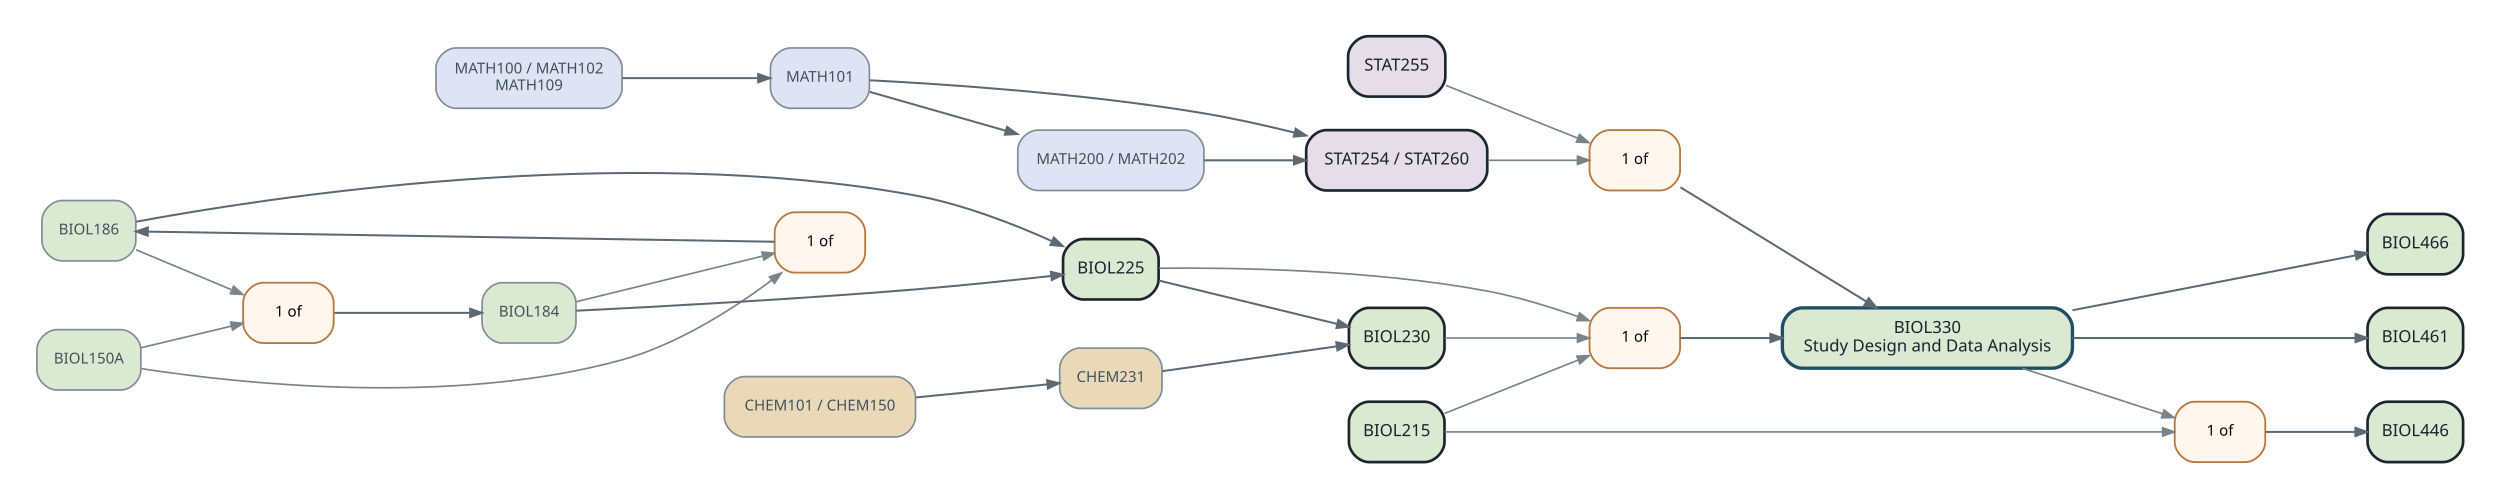
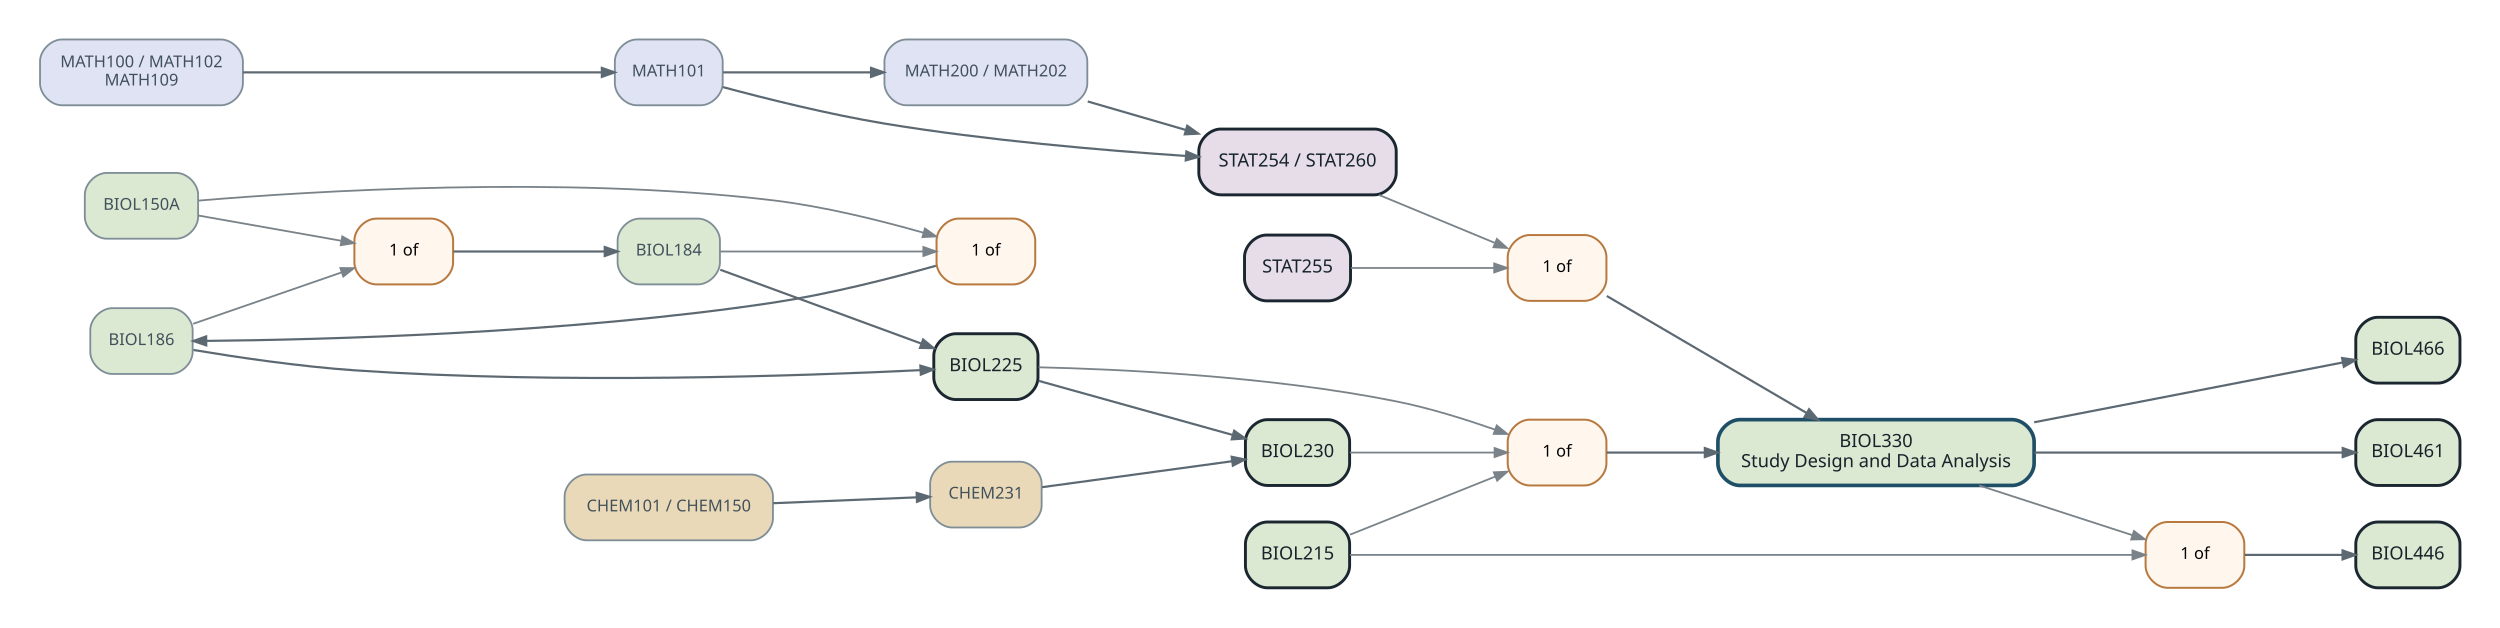
- <svg xmlns="http://www.w3.org/2000/svg" xmlns:xlink="http://www.w3.org/1999/xlink" width="1490pt" height="297pt" viewBox="0.00 0.00 1490.20 297.20">
-   <g id="graph0" class="graph" transform="scale(1 1) rotate(0) translate(21.6 275.6)">
+ <svg xmlns="http://www.w3.org/2000/svg" xmlns:xlink="http://www.w3.org/1999/xlink" width="1367pt" height="343pt" viewBox="0.00 0.00 1367.20 343.20">
+   <g id="graph0" class="graph" transform="scale(1 1) rotate(0) translate(21.6 321.6)">
    <g id="node1" class="node">
      <g id="a_node1">
        <a xlink:href="../../../courses/BIOL150A.html" xlink:title="BIOL150A: Modern Biology" target="_top">
-           <path fill="#dbe8d2" stroke="#7e8d96" d="M50,-79C50,-79 12,-79 12,-79 6,-79 0,-73 0,-67 0,-67 0,-55 0,-55 0,-49 6,-43 12,-43 12,-43 50,-43 50,-43 56,-43 62,-49 62,-55 62,-55 62,-67 62,-67 62,-73 56,-79 50,-79" />
-           <text text-anchor="middle" x="31" y="-58.8" font-family="Avenir Next" font-size="9.00" fill="#41515b">BIOL150A</text>
+           <path fill="#dbe8d2" stroke="#7e8d96" d="M74.5,-227C74.5,-227 36.5,-227 36.5,-227 30.5,-227 24.5,-221 24.5,-215 24.5,-215 24.5,-203 24.5,-203 24.5,-197 30.5,-191 36.5,-191 36.5,-191 74.5,-191 74.5,-191 80.5,-191 86.5,-197 86.5,-203 86.5,-203 86.5,-215 86.5,-215 86.5,-221 80.5,-227 74.5,-227" />
+           <text text-anchor="middle" x="55.5" y="-206.8" font-family="Avenir Next" font-size="9.00" fill="#41515b">BIOL150A</text>
        </a>
      </g>
    </g>
    <g id="node18" class="node">
-       <path fill="#fff7ee" stroke="#b7793f" stroke-width="1.1" d="M165,-107C165,-107 135,-107 135,-107 129,-107 123,-101 123,-95 123,-95 123,-83 123,-83 123,-77 129,-71 135,-71 135,-71 165,-71 165,-71 171,-71 177,-77 177,-83 177,-83 177,-95 177,-95 177,-101 171,-107 165,-107" />
-       <text text-anchor="middle" x="150" y="-86.8" font-family="Avenir Next" font-size="9.00">1 of</text>
+       <path fill="#fff7ee" stroke="#b7793f" stroke-width="1.1" d="M214,-202C214,-202 184,-202 184,-202 178,-202 172,-196 172,-190 172,-190 172,-178 172,-178 172,-172 178,-166 184,-166 184,-166 214,-166 214,-166 220,-166 226,-172 226,-178 226,-178 226,-190 226,-190 226,-196 220,-202 214,-202" />
+       <text text-anchor="middle" x="199" y="-181.8" font-family="Avenir Next" font-size="9.00">1 of</text>
    </g>
    <g id="edge1" class="edge">
-       <path fill="none" stroke="#7a8389" d="M62.13,-68.21C78.6,-72.15 99.03,-77.04 115.94,-81.09" />
-       <polygon fill="#7a8389" stroke="#7a8389" points="115.57,-83.52 122.95,-82.76 116.71,-78.75 115.57,-83.52" />
+       <path fill="none" stroke="#7a8389" d="M86.51,-203.7C109.45,-199.65 141.05,-194.06 164.76,-189.87" />
+       <polygon fill="#7a8389" stroke="#7a8389" points="165.37,-192.25 171.84,-188.62 164.52,-187.43 165.37,-192.25" />
    </g>
    <g id="node19" class="node">
-       <path fill="#fff7ee" stroke="#b7793f" stroke-width="1.1" d="M482,-149C482,-149 452,-149 452,-149 446,-149 440,-143 440,-137 440,-137 440,-125 440,-125 440,-119 446,-113 452,-113 452,-113 482,-113 482,-113 488,-113 494,-119 494,-125 494,-125 494,-137 494,-137 494,-143 488,-149 482,-149" />
-       <text text-anchor="middle" x="467" y="-128.8" font-family="Avenir Next" font-size="9.00">1 of</text>
+       <path fill="#fff7ee" stroke="#b7793f" stroke-width="1.1" d="M532.5,-202C532.5,-202 502.5,-202 502.5,-202 496.5,-202 490.5,-196 490.5,-190 490.5,-190 490.5,-178 490.5,-178 490.5,-172 496.5,-166 502.5,-166 502.5,-166 532.5,-166 532.5,-166 538.5,-166 544.5,-172 544.5,-178 544.5,-178 544.5,-190 544.5,-190 544.5,-196 538.5,-202 532.5,-202" />
+       <text text-anchor="middle" x="517.5" y="-181.8" font-family="Avenir Next" font-size="9.00">1 of</text>
    </g>
    <g id="edge4" class="edge">
-       <path fill="none" stroke="#7a8389" d="M62.43,-55.72C119.76,-46.93 247.15,-32.86 349,-61 382.3,-70.2 415.66,-91.66 438.19,-108.42" />
-       <polygon fill="#7a8389" stroke="#7a8389" points="436.9,-110.51 443.96,-112.78 439.86,-106.61 436.9,-110.51" />
+       <path fill="none" stroke="#7a8389" d="M86.59,-211.83C146.64,-216.9 285.49,-225.8 401,-212 429.22,-208.63 460.51,-200.78 483.4,-194.25" />
+       <polygon fill="#7a8389" stroke="#7a8389" points="484.18,-196.57 490.22,-192.27 482.81,-191.86 484.18,-196.57" />
    </g>
    <g id="node2" class="node">
      <g id="a_node2">
        <a xlink:href="../../../courses/BIOL186.html" xlink:title="BIOL186: Physiology and Cell Biology" target="_top">
-           <path fill="#dbe8d2" stroke="#7e8d96" d="M47,-156C47,-156 15,-156 15,-156 9,-156 3,-150 3,-144 3,-144 3,-132 3,-132 3,-126 9,-120 15,-120 15,-120 47,-120 47,-120 53,-120 59,-126 59,-132 59,-132 59,-144 59,-144 59,-150 53,-156 47,-156" />
-           <text text-anchor="middle" x="31" y="-135.8" font-family="Avenir Next" font-size="9.00" fill="#41515b">BIOL186</text>
+           <path fill="#dbe8d2" stroke="#7e8d96" d="M71.5,-153C71.5,-153 39.5,-153 39.5,-153 33.5,-153 27.5,-147 27.5,-141 27.5,-141 27.5,-129 27.5,-129 27.5,-123 33.5,-117 39.5,-117 39.5,-117 71.5,-117 71.5,-117 77.5,-117 83.5,-123 83.5,-129 83.5,-129 83.5,-141 83.5,-141 83.5,-147 77.5,-153 71.5,-153" />
+           <text text-anchor="middle" x="55.5" y="-132.8" font-family="Avenir Next" font-size="9.00" fill="#41515b">BIOL186</text>
        </a>
      </g>
    </g>
    <g id="node7" class="node">
      <g id="a_node7">
        <a xlink:href="../../../courses/BIOL225.html" xlink:title="BIOL225: Principles of Cell Biology" target="_top">
-           <path fill="#dbe8d2" stroke="#1b2730" stroke-width="1.6" d="M657,-133C657,-133 624,-133 624,-133 618,-133 612,-127 612,-121 612,-121 612,-109 612,-109 612,-103 618,-97 624,-97 624,-97 657,-97 657,-97 663,-97 669,-103 669,-109 669,-109 669,-121 669,-121 669,-127 663,-133 657,-133" />
-           <text text-anchor="middle" x="640.5" y="-112.5" font-family="Avenir Next" font-size="10.00" fill="#17232b">BIOL225</text>
+           <path fill="#dbe8d2" stroke="#1b2730" stroke-width="1.6" d="M534,-139C534,-139 501,-139 501,-139 495,-139 489,-133 489,-127 489,-127 489,-115 489,-115 489,-109 495,-103 501,-103 501,-103 534,-103 534,-103 540,-103 546,-109 546,-115 546,-115 546,-127 546,-127 546,-133 540,-139 534,-139" />
+           <text text-anchor="middle" x="517.5" y="-118.5" font-family="Avenir Next" font-size="10.00" fill="#17232b">BIOL225</text>
        </a>
      </g>
    </g>
    <g id="edge7" class="edge">
-       <path fill="none" stroke="#5d6972" stroke-width="1.2" d="M59.23,-143.38C134.14,-157.29 349.32,-191.15 524,-159 552.43,-153.77 582.92,-141.86 605.43,-131.75" />
-       <polygon fill="#5d6972" stroke="#5d6972" stroke-width="1.2" points="606.5,-133.95 611.85,-128.82 604.47,-129.5 606.5,-133.95" />
+       <path fill="none" stroke="#5d6972" stroke-width="1.2" d="M83.93,-130.12C107.26,-126.22 141.71,-121.09 172,-119 284.96,-111.21 419.23,-116.04 481.54,-119.08" />
+       <polygon fill="#5d6972" stroke="#5d6972" stroke-width="1.2" points="481.66,-121.54 488.77,-119.44 481.9,-116.64 481.66,-121.54" />
    </g>
    <g id="edge2" class="edge">
-       <path fill="none" stroke="#7a8389" d="M59.14,-126.64C76.06,-119.55 97.96,-110.38 115.9,-102.86" />
-       <polygon fill="#7a8389" stroke="#7a8389" points="117.31,-104.93 122.82,-99.97 115.41,-100.41 117.31,-104.93" />
+       <path fill="none" stroke="#7a8389" d="M83.78,-144.45C106.98,-152.48 140.35,-164.04 165.04,-172.59" />
+       <polygon fill="#7a8389" stroke="#7a8389" points="164.34,-174.94 171.76,-174.91 165.94,-170.31 164.34,-174.94" />
    </g>
    <g id="node3" class="node">
      <g id="a_node3">
-         <a xlink:href="../../../courses/BIOL184.html" xlink:title="BIOL184: Evolution and Biodiversity" target="_top">
-           <path fill="#dbe8d2" stroke="#7e8d96" d="M309.5,-107C309.5,-107 277.5,-107 277.5,-107 271.5,-107 265.5,-101 265.5,-95 265.5,-95 265.5,-83 265.5,-83 265.5,-77 271.5,-71 277.5,-71 277.5,-71 309.5,-71 309.5,-71 315.5,-71 321.5,-77 321.5,-83 321.5,-83 321.5,-95 321.5,-95 321.5,-101 315.5,-107 309.5,-107" />
-           <text text-anchor="middle" x="293.5" y="-86.8" font-family="Avenir Next" font-size="9.00" fill="#41515b">BIOL184</text>
-         </a>
-       </g>
-     </g>
-     <g id="edge8" class="edge">
-       <path fill="none" stroke="#5d6972" stroke-width="1.2" d="M321.73,-90.29C364.73,-92.4 451,-96.98 524,-103 551.19,-105.24 581.92,-108.47 604.84,-111.01" />
-       <polygon fill="#5d6972" stroke="#5d6972" stroke-width="1.2" points="604.76,-113.47 611.99,-111.81 605.31,-108.6 604.76,-113.47" />
-     </g>
-     <g id="edge5" class="edge">
-       <path fill="none" stroke="#7a8389" d="M321.67,-95.66C351.79,-103.03 400.38,-114.93 432.75,-122.86" />
-       <polygon fill="#7a8389" stroke="#7a8389" points="432.41,-125.3 439.8,-124.58 433.58,-120.54 432.41,-125.3" />
-     </g>
-     <g id="node4" class="node">
-       <g id="a_node4">
        <a xlink:href="../../../courses/MATH100.html" xlink:title="Equivalent or cross-listed: MATH100: Calculus I | MATH102: Calculus for Students in the Social and Biological Sciences | MATH109: Introduction to Calculus" target="_top">
-           <path fill="#dfe3f4" stroke="#7e8d96" d="M337,-247C337,-247 250,-247 250,-247 244,-247 238,-241 238,-235 238,-235 238,-223 238,-223 238,-217 244,-211 250,-211 250,-211 337,-211 337,-211 343,-211 349,-217 349,-223 349,-223 349,-235 349,-235 349,-241 343,-247 337,-247" />
-           <text text-anchor="middle" x="293.5" y="-231.8" font-family="Avenir Next" font-size="9.00" fill="#41515b">MATH100 / MATH102</text>
-           <text text-anchor="middle" x="293.5" y="-221.8" font-family="Avenir Next" font-size="9.00" fill="#41515b">MATH109</text>
+           <path fill="#dfe3f4" stroke="#7e8d96" d="M99,-300C99,-300 12,-300 12,-300 6,-300 0,-294 0,-288 0,-288 0,-276 0,-276 0,-270 6,-264 12,-264 12,-264 99,-264 99,-264 105,-264 111,-270 111,-276 111,-276 111,-288 111,-288 111,-294 105,-300 99,-300" />
+           <text text-anchor="middle" x="55.5" y="-284.8" font-family="Avenir Next" font-size="9.00" fill="#41515b">MATH100 / MATH102</text>
+           <text text-anchor="middle" x="55.5" y="-274.8" font-family="Avenir Next" font-size="9.00" fill="#41515b">MATH109</text>
        </a>
      </g>
    </g>
    <g id="node6" class="node">
      <g id="a_node6">
        <a xlink:href="../../../courses/MATH101.html" xlink:title="MATH101: Calculus II" target="_top">
-           <path fill="#dfe3f4" stroke="#7e8d96" d="M484.5,-247C484.5,-247 449.5,-247 449.5,-247 443.5,-247 437.5,-241 437.5,-235 437.5,-235 437.5,-223 437.5,-223 437.5,-217 443.5,-211 449.5,-211 449.5,-211 484.5,-211 484.5,-211 490.5,-211 496.5,-217 496.5,-223 496.5,-223 496.5,-235 496.5,-235 496.5,-241 490.5,-247 484.5,-247" />
-           <text text-anchor="middle" x="467" y="-226.8" font-family="Avenir Next" font-size="9.00" fill="#41515b">MATH101</text>
+           <path fill="#dfe3f4" stroke="#7e8d96" d="M361.5,-300C361.5,-300 326.5,-300 326.5,-300 320.5,-300 314.5,-294 314.5,-288 314.5,-288 314.5,-276 314.5,-276 314.5,-270 320.5,-264 326.5,-264 326.5,-264 361.5,-264 361.5,-264 367.5,-264 373.5,-270 373.5,-276 373.5,-276 373.5,-288 373.5,-288 373.5,-294 367.5,-300 361.5,-300" />
+           <text text-anchor="middle" x="344" y="-279.8" font-family="Avenir Next" font-size="9.00" fill="#41515b">MATH101</text>
        </a>
      </g>
    </g>
    <g id="edge24" class="edge">
-       <path fill="none" stroke="#5d6972" stroke-width="1.2" d="M349.24,-229C375.71,-229 406.74,-229 430.16,-229" />
-       <polygon fill="#5d6972" stroke="#5d6972" stroke-width="1.2" points="430.17,-231.45 437.17,-229 430.17,-226.55 430.17,-231.45" />
+       <path fill="none" stroke="#5d6972" stroke-width="1.2" d="M111.06,-282C168.66,-282 257.81,-282 307.12,-282" />
+       <polygon fill="#5d6972" stroke="#5d6972" stroke-width="1.2" points="307.39,-284.45 314.39,-282 307.39,-279.55 307.39,-284.45" />
+     </g>
+     <g id="node4" class="node">
+       <g id="a_node4">
+         <a xlink:href="../../../courses/BIOL184.html" xlink:title="BIOL184: Evolution and Biodiversity" target="_top">
+           <path fill="#dbe8d2" stroke="#7e8d96" d="M360,-202C360,-202 328,-202 328,-202 322,-202 316,-196 316,-190 316,-190 316,-178 316,-178 316,-172 322,-166 328,-166 328,-166 360,-166 360,-166 366,-166 372,-172 372,-178 372,-178 372,-190 372,-190 372,-196 366,-202 360,-202" />
+           <text text-anchor="middle" x="344" y="-181.8" font-family="Avenir Next" font-size="9.00" fill="#41515b">BIOL184</text>
+         </a>
+       </g>
+     </g>
+     <g id="edge8" class="edge">
+       <path fill="none" stroke="#5d6972" stroke-width="1.2" d="M372.17,-174.02C401.98,-163.07 449.87,-145.48 482.23,-133.59" />
+       <polygon fill="#5d6972" stroke="#5d6972" stroke-width="1.2" points="483.16,-135.86 488.88,-131.14 481.47,-131.26 483.16,-135.86" />
+     </g>
+     <g id="edge5" class="edge">
+       <path fill="none" stroke="#7a8389" d="M372.17,-184C402.29,-184 450.88,-184 483.25,-184" />
+       <polygon fill="#7a8389" stroke="#7a8389" points="483.3,-186.45 490.3,-184 483.3,-181.55 483.3,-186.45" />
    </g>
    <g id="node5" class="node">
      <g id="a_node5">
        <a xlink:href="../../../courses/CHEM101.html" xlink:title="Equivalent or cross-listed: CHEM101: Fundamentals of Chemistry from Atoms to Materials | CHEM150: Engineering Chemistry" target="_top">
-           <path fill="#ead9b8" stroke="#7e8d96" d="M512,-51C512,-51 422,-51 422,-51 416,-51 410,-45 410,-39 410,-39 410,-27 410,-27 410,-21 416,-15 422,-15 422,-15 512,-15 512,-15 518,-15 524,-21 524,-27 524,-27 524,-39 524,-39 524,-45 518,-51 512,-51" />
-           <text text-anchor="middle" x="467" y="-30.8" font-family="Avenir Next" font-size="9.00" fill="#41515b">CHEM101 / CHEM150</text>
+           <path fill="#ead9b8" stroke="#7e8d96" d="M389,-62C389,-62 299,-62 299,-62 293,-62 287,-56 287,-50 287,-50 287,-38 287,-38 287,-32 293,-26 299,-26 299,-26 389,-26 389,-26 395,-26 401,-32 401,-38 401,-38 401,-50 401,-50 401,-56 395,-62 389,-62" />
+           <text text-anchor="middle" x="344" y="-41.8" font-family="Avenir Next" font-size="9.00" fill="#41515b">CHEM101 / CHEM150</text>
        </a>
      </g>
    </g>
    <g id="node8" class="node">
      <g id="a_node8">
        <a xlink:href="../../../courses/CHEM231.html" xlink:title="CHEM231: Introduction to Organic Chemistry" target="_top">
-           <path fill="#ead9b8" stroke="#7e8d96" d="M659,-68C659,-68 622,-68 622,-68 616,-68 610,-62 610,-56 610,-56 610,-44 610,-44 610,-38 616,-32 622,-32 622,-32 659,-32 659,-32 665,-32 671,-38 671,-44 671,-44 671,-56 671,-56 671,-62 665,-68 659,-68" />
-           <text text-anchor="middle" x="640.5" y="-47.8" font-family="Avenir Next" font-size="9.00" fill="#41515b">CHEM231</text>
+           <path fill="#ead9b8" stroke="#7e8d96" d="M536,-69C536,-69 499,-69 499,-69 493,-69 487,-63 487,-57 487,-57 487,-45 487,-45 487,-39 493,-33 499,-33 499,-33 536,-33 536,-33 542,-33 548,-39 548,-45 548,-45 548,-57 548,-57 548,-63 542,-69 536,-69" />
+           <text text-anchor="middle" x="517.5" y="-48.8" font-family="Avenir Next" font-size="9.00" fill="#41515b">CHEM231</text>
        </a>
      </g>
    </g>
    <g id="edge23" class="edge">
-       <path fill="none" stroke="#5d6972" stroke-width="1.2" d="M524.16,-38.57C549.89,-41.12 579.69,-44.07 602.55,-46.34" />
-       <polygon fill="#5d6972" stroke="#5d6972" stroke-width="1.2" points="602.51,-48.79 609.71,-47.05 602.99,-43.92 602.51,-48.79" />
+       <path fill="none" stroke="#5d6972" stroke-width="1.2" d="M401.16,-46.29C426.89,-47.34 456.69,-48.56 479.55,-49.49" />
+       <polygon fill="#5d6972" stroke="#5d6972" stroke-width="1.2" points="479.62,-51.95 486.71,-49.78 479.82,-47.05 479.62,-51.95" />
    </g>
    <g id="node9" class="node">
      <g id="a_node9">
        <a xlink:href="../../../courses/MATH200.html" xlink:title="Equivalent or cross-listed: MATH200: Calculus III | MATH202: Intermediate Calculus for CSC and EOS" target="_top">
-           <path fill="#dfe3f4" stroke="#7e8d96" d="M684,-198C684,-198 597,-198 597,-198 591,-198 585,-192 585,-186 585,-186 585,-174 585,-174 585,-168 591,-162 597,-162 597,-162 684,-162 684,-162 690,-162 696,-168 696,-174 696,-174 696,-186 696,-186 696,-192 690,-198 684,-198" />
-           <text text-anchor="middle" x="640.5" y="-177.8" font-family="Avenir Next" font-size="9.00" fill="#41515b">MATH200 / MATH202</text>
+           <path fill="#dfe3f4" stroke="#7e8d96" d="M561,-300C561,-300 474,-300 474,-300 468,-300 462,-294 462,-288 462,-288 462,-276 462,-276 462,-270 468,-264 474,-264 474,-264 561,-264 561,-264 567,-264 573,-270 573,-276 573,-276 573,-288 573,-288 573,-294 567,-300 561,-300" />
+           <text text-anchor="middle" x="517.5" y="-279.8" font-family="Avenir Next" font-size="9.00" fill="#41515b">MATH200 / MATH202</text>
        </a>
      </g>
    </g>
    <g id="edge25" class="edge">
-       <path fill="none" stroke="#5d6972" stroke-width="1.2" d="M496.71,-220.8C518.77,-214.49 550.06,-205.56 577.72,-197.65" />
-       <polygon fill="#5d6972" stroke="#5d6972" stroke-width="1.2" points="578.61,-199.94 584.67,-195.67 577.27,-195.23 578.61,-199.94" />
+       <path fill="none" stroke="#5d6972" stroke-width="1.2" d="M373.71,-282C395.68,-282 426.79,-282 454.37,-282" />
+       <polygon fill="#5d6972" stroke="#5d6972" stroke-width="1.2" points="454.67,-284.45 461.67,-282 454.67,-279.55 454.67,-284.45" />
    </g>
    <g id="node12" class="node">
      <g id="a_node12">
        <a xlink:href="../../../courses/STAT254.html" xlink:title="Equivalent or cross-listed: STAT254: Probability and Statistics for Engineers | STAT260: Introduction to Probability and Statistics I" target="_top">
-           <path fill="#e6dde9" stroke="#1b2730" stroke-width="1.6" d="M853,-198C853,-198 769,-198 769,-198 763,-198 757,-192 757,-186 757,-186 757,-174 757,-174 757,-168 763,-162 769,-162 769,-162 853,-162 853,-162 859,-162 865,-168 865,-174 865,-174 865,-186 865,-186 865,-192 859,-198 853,-198" />
-           <text text-anchor="middle" x="811" y="-177.5" font-family="Avenir Next" font-size="10.00" fill="#17232b">STAT254 / STAT260</text>
+           <path fill="#e6dde9" stroke="#1b2730" stroke-width="1.6" d="M730,-251C730,-251 646,-251 646,-251 640,-251 634,-245 634,-239 634,-239 634,-227 634,-227 634,-221 640,-215 646,-215 646,-215 730,-215 730,-215 736,-215 742,-221 742,-227 742,-227 742,-239 742,-239 742,-245 736,-251 730,-251" />
+           <text text-anchor="middle" x="688" y="-230.5" font-family="Avenir Next" font-size="10.00" fill="#17232b">STAT254 / STAT260</text>
        </a>
      </g>
    </g>
    <g id="edge27" class="edge">
-       <path fill="none" stroke="#5d6972" stroke-width="1.2" d="M496.61,-227.73C539.98,-225.51 624.85,-219.95 696,-208 713.74,-205.02 732.81,-200.77 750.17,-196.47" />
-       <polygon fill="#5d6972" stroke="#5d6972" stroke-width="1.2" points="750.79,-198.84 756.99,-194.76 749.6,-194.09 750.79,-198.84" />
+       <path fill="none" stroke="#5d6972" stroke-width="1.2" d="M373.62,-273.95C397.16,-267.62 431.5,-259.05 462,-254 517.48,-244.82 581.37,-239.34 626.85,-236.29" />
+       <polygon fill="#5d6972" stroke="#5d6972" stroke-width="1.2" points="627.17,-238.72 633.99,-235.82 626.85,-233.83 627.17,-238.72" />
    </g>
    <g id="node11" class="node">
      <g id="a_node11">
        <a xlink:href="../../../courses/BIOL230.html" xlink:title="BIOL230: Principles of Genetics" target="_top">
-           <path fill="#dbe8d2" stroke="#1b2730" stroke-width="1.6" d="M827.5,-92C827.5,-92 794.5,-92 794.5,-92 788.5,-92 782.5,-86 782.5,-80 782.5,-80 782.5,-68 782.5,-68 782.5,-62 788.5,-56 794.5,-56 794.5,-56 827.5,-56 827.5,-56 833.5,-56 839.5,-62 839.5,-68 839.5,-68 839.5,-80 839.5,-80 839.5,-86 833.5,-92 827.5,-92" />
-           <text text-anchor="middle" x="811" y="-71.5" font-family="Avenir Next" font-size="10.00" fill="#17232b">BIOL230</text>
+           <path fill="#dbe8d2" stroke="#1b2730" stroke-width="1.6" d="M704.5,-92C704.5,-92 671.5,-92 671.5,-92 665.5,-92 659.5,-86 659.5,-80 659.5,-80 659.5,-68 659.5,-68 659.5,-62 665.5,-56 671.5,-56 671.5,-56 704.5,-56 704.5,-56 710.5,-56 716.5,-62 716.5,-68 716.5,-68 716.5,-80 716.5,-80 716.5,-86 710.5,-92 704.5,-92" />
+           <text text-anchor="middle" x="688" y="-71.5" font-family="Avenir Next" font-size="10.00" fill="#17232b">BIOL230</text>
        </a>
      </g>
    </g>
    <g id="edge9" class="edge">
-       <path fill="none" stroke="#5d6972" stroke-width="1.2" d="M669.32,-108.23C698.44,-101.15 744.18,-90.01 775.56,-82.38" />
-       <polygon fill="#5d6972" stroke="#5d6972" stroke-width="1.2" points="776.19,-84.75 782.41,-80.71 775.03,-79.99 776.19,-84.75" />
+       <path fill="none" stroke="#5d6972" stroke-width="1.2" d="M546.32,-113.24C575.44,-105.12 621.18,-92.36 652.56,-83.61" />
+       <polygon fill="#5d6972" stroke="#5d6972" stroke-width="1.2" points="653.33,-85.94 659.41,-81.69 652.01,-81.22 653.33,-85.94" />
    </g>
    <g id="node21" class="node">
-       <path fill="#fff7ee" stroke="#b7793f" stroke-width="1.1" d="M968,-92C968,-92 938,-92 938,-92 932,-92 926,-86 926,-80 926,-80 926,-68 926,-68 926,-62 932,-56 938,-56 938,-56 968,-56 968,-56 974,-56 980,-62 980,-68 980,-68 980,-80 980,-80 980,-86 974,-92 968,-92" />
-       <text text-anchor="middle" x="953" y="-71.8" font-family="Avenir Next" font-size="9.00">1 of</text>
+       <path fill="#fff7ee" stroke="#b7793f" stroke-width="1.1" d="M845,-92C845,-92 815,-92 815,-92 809,-92 803,-86 803,-80 803,-80 803,-68 803,-68 803,-62 809,-56 815,-56 815,-56 845,-56 845,-56 851,-56 857,-62 857,-68 857,-68 857,-80 857,-80 857,-86 851,-92 845,-92" />
+       <text text-anchor="middle" x="830" y="-71.8" font-family="Avenir Next" font-size="9.00">1 of</text>
    </g>
    <g id="edge14" class="edge">
-       <path fill="none" stroke="#7a8389" d="M669.3,-115.63C711.84,-116.08 795.46,-114.99 865,-102 883.29,-98.58 903.07,-92.42 919.15,-86.75" />
-       <polygon fill="#7a8389" stroke="#7a8389" points="920.04,-89.03 925.8,-84.36 918.38,-84.42 920.04,-89.03" />
+       <path fill="none" stroke="#7a8389" d="M546.31,-120.65C588.86,-119.67 672.51,-115.95 742,-102 760.24,-98.34 780.02,-92.16 796.11,-86.53" />
+       <polygon fill="#7a8389" stroke="#7a8389" points="796.99,-88.82 802.76,-84.17 795.34,-84.2 796.99,-88.82" />
    </g>
    <g id="edge10" class="edge">
-       <path fill="none" stroke="#5d6972" stroke-width="1.2" d="M671.24,-54.24C700.28,-58.37 744.46,-64.66 775.13,-69.03" />
-       <polygon fill="#5d6972" stroke="#5d6972" stroke-width="1.2" points="774.96,-71.48 782.24,-70.05 775.65,-66.63 774.96,-71.48" />
+       <path fill="none" stroke="#5d6972" stroke-width="1.2" d="M548.24,-55.06C577.28,-59.02 621.46,-65.05 652.13,-69.24" />
+       <polygon fill="#5d6972" stroke="#5d6972" stroke-width="1.2" points="651.97,-71.69 659.24,-70.21 652.63,-66.84 651.97,-71.69" />
    </g>
    <g id="edge26" class="edge">
-       <path fill="none" stroke="#5d6972" stroke-width="1.2" d="M696.21,-180C713.19,-180 732.01,-180 749.37,-180" />
-       <polygon fill="#5d6972" stroke="#5d6972" stroke-width="1.2" points="749.72,-182.45 756.72,-180 749.72,-177.55 749.72,-182.45" />
+       <path fill="none" stroke="#5d6972" stroke-width="1.2" d="M573.21,-266.09C590.34,-261.11 609.35,-255.58 626.84,-250.5" />
+       <polygon fill="#5d6972" stroke="#5d6972" stroke-width="1.2" points="627.68,-252.8 633.72,-248.49 626.31,-248.1 627.68,-252.8" />
    </g>
    <g id="node10" class="node">
      <g id="a_node10">
        <a xlink:href="../../../courses/BIOL215.html" xlink:title="BIOL215: Principles of Ecology" target="_top">
-           <path fill="#dbe8d2" stroke="#1b2730" stroke-width="1.6" d="M827.5,-36C827.5,-36 794.5,-36 794.5,-36 788.5,-36 782.5,-30 782.5,-24 782.5,-24 782.5,-12 782.5,-12 782.5,-6 788.5,0 794.5,0 794.5,0 827.5,0 827.5,0 833.5,0 839.5,-6 839.5,-12 839.5,-12 839.5,-24 839.5,-24 839.5,-30 833.5,-36 827.5,-36" />
-           <text text-anchor="middle" x="811" y="-15.5" font-family="Avenir Next" font-size="10.00" fill="#17232b">BIOL215</text>
+           <path fill="#dbe8d2" stroke="#1b2730" stroke-width="1.6" d="M704.5,-36C704.5,-36 671.5,-36 671.5,-36 665.5,-36 659.5,-30 659.5,-24 659.5,-24 659.5,-12 659.5,-12 659.5,-6 665.5,0 671.5,0 671.5,0 704.5,0 704.5,0 710.5,0 716.5,-6 716.5,-12 716.5,-12 716.5,-24 716.5,-24 716.5,-30 710.5,-36 704.5,-36" />
+           <text text-anchor="middle" x="688" y="-15.5" font-family="Avenir Next" font-size="10.00" fill="#17232b">BIOL215</text>
        </a>
      </g>
    </g>
    <g id="edge13" class="edge">
-       <path fill="none" stroke="#7a8389" d="M839.66,-29.06C862.53,-38.21 895.06,-51.23 919.24,-60.89" />
-       <polygon fill="#7a8389" stroke="#7a8389" points="918.41,-63.2 925.82,-63.53 920.23,-58.65 918.41,-63.2" />
+       <path fill="none" stroke="#7a8389" d="M716.66,-29.06C739.53,-38.21 772.06,-51.23 796.24,-60.89" />
+       <polygon fill="#7a8389" stroke="#7a8389" points="795.41,-63.2 802.82,-63.53 797.23,-58.65 795.41,-63.2" />
    </g>
    <g id="node22" class="node">
-       <path fill="#fff7ee" stroke="#b7793f" stroke-width="1.1" d="M1317,-36C1317,-36 1287,-36 1287,-36 1281,-36 1275,-30 1275,-24 1275,-24 1275,-12 1275,-12 1275,-6 1281,0 1287,0 1287,0 1317,0 1317,0 1323,0 1329,-6 1329,-12 1329,-12 1329,-24 1329,-24 1329,-30 1323,-36 1317,-36" />
-       <text text-anchor="middle" x="1302" y="-15.8" font-family="Avenir Next" font-size="9.00">1 of</text>
+       <path fill="#fff7ee" stroke="#b7793f" stroke-width="1.1" d="M1194,-36C1194,-36 1164,-36 1164,-36 1158,-36 1152,-30 1152,-24 1152,-24 1152,-12 1152,-12 1152,-6 1158,0 1164,0 1164,0 1194,0 1194,0 1200,0 1206,-6 1206,-12 1206,-12 1206,-24 1206,-24 1206,-30 1200,-36 1194,-36" />
+       <text text-anchor="middle" x="1179" y="-15.8" font-family="Avenir Next" font-size="9.00">1 of</text>
    </g>
    <g id="edge18" class="edge">
-       <path fill="none" stroke="#7a8389" d="M839.69,-18C923.89,-18 1176.61,-18 1267.76,-18" />
-       <polygon fill="#7a8389" stroke="#7a8389" points="1267.81,-20.45 1274.81,-18 1267.81,-15.55 1267.81,-20.45" />
+       <path fill="none" stroke="#7a8389" d="M716.69,-18C800.89,-18 1053.61,-18 1144.76,-18" />
+       <polygon fill="#7a8389" stroke="#7a8389" points="1144.81,-20.45 1151.81,-18 1144.81,-15.55 1144.81,-20.45" />
    </g>
    <g id="edge15" class="edge">
-       <path fill="none" stroke="#7a8389" d="M839.66,-74C862.34,-74 894.51,-74 918.62,-74" />
-       <polygon fill="#7a8389" stroke="#7a8389" points="918.82,-76.45 925.82,-74 918.82,-71.55 918.82,-76.45" />
+       <path fill="none" stroke="#7a8389" d="M716.66,-74C739.34,-74 771.51,-74 795.62,-74" />
+       <polygon fill="#7a8389" stroke="#7a8389" points="795.82,-76.45 802.82,-74 795.82,-71.55 795.82,-76.45" />
    </g>
    <g id="node20" class="node">
-       <path fill="#fff7ee" stroke="#b7793f" stroke-width="1.1" d="M968,-198C968,-198 938,-198 938,-198 932,-198 926,-192 926,-186 926,-186 926,-174 926,-174 926,-168 932,-162 938,-162 938,-162 968,-162 968,-162 974,-162 980,-168 980,-174 980,-174 980,-186 980,-186 980,-192 974,-198 968,-198" />
-       <text text-anchor="middle" x="953" y="-177.8" font-family="Avenir Next" font-size="9.00">1 of</text>
+       <path fill="#fff7ee" stroke="#b7793f" stroke-width="1.1" d="M845,-193C845,-193 815,-193 815,-193 809,-193 803,-187 803,-181 803,-181 803,-169 803,-169 803,-163 809,-157 815,-157 815,-157 845,-157 845,-157 851,-157 857,-163 857,-169 857,-169 857,-181 857,-181 857,-187 851,-193 845,-193" />
+       <text text-anchor="middle" x="830" y="-172.8" font-family="Avenir Next" font-size="9.00">1 of</text>
    </g>
    <g id="edge12" class="edge">
-       <path fill="none" stroke="#7a8389" d="M865.33,-180C883.29,-180 902.8,-180 918.76,-180" />
-       <polygon fill="#7a8389" stroke="#7a8389" points="918.82,-182.45 925.82,-180 918.82,-177.55 918.82,-182.45" />
+       <path fill="none" stroke="#7a8389" d="M732.53,-214.97C752.98,-206.5 776.95,-196.56 795.89,-188.72" />
+       <polygon fill="#7a8389" stroke="#7a8389" points="797.09,-190.87 802.62,-185.93 795.22,-186.34 797.09,-190.87" />
    </g>
    <g id="node13" class="node">
      <g id="a_node13">
        <a xlink:href="../../../courses/STAT255.html" xlink:title="STAT255: Statistics for Life Sciences I" target="_top">
-           <path fill="#e6dde9" stroke="#1b2730" stroke-width="1.6" d="M828,-254C828,-254 794,-254 794,-254 788,-254 782,-248 782,-242 782,-242 782,-230 782,-230 782,-224 788,-218 794,-218 794,-218 828,-218 828,-218 834,-218 840,-224 840,-230 840,-230 840,-242 840,-242 840,-248 834,-254 828,-254" />
-           <text text-anchor="middle" x="811" y="-233.5" font-family="Avenir Next" font-size="10.00" fill="#17232b">STAT255</text>
+           <path fill="#e6dde9" stroke="#1b2730" stroke-width="1.6" d="M705,-193C705,-193 671,-193 671,-193 665,-193 659,-187 659,-181 659,-181 659,-169 659,-169 659,-163 665,-157 671,-157 671,-157 705,-157 705,-157 711,-157 717,-163 717,-169 717,-169 717,-181 717,-181 717,-187 711,-193 705,-193" />
+           <text text-anchor="middle" x="688" y="-172.5" font-family="Avenir Next" font-size="10.00" fill="#17232b">STAT255</text>
        </a>
      </g>
    </g>
    <g id="edge11" class="edge">
-       <path fill="none" stroke="#7a8389" d="M840.33,-224.67C863.12,-215.55 895.17,-202.73 919.09,-193.16" />
-       <polygon fill="#7a8389" stroke="#7a8389" points="920.02,-195.43 925.61,-190.56 918.2,-190.88 920.02,-195.43" />
+       <path fill="none" stroke="#7a8389" d="M717.33,-175C739.92,-175 771.62,-175 795.47,-175" />
+       <polygon fill="#7a8389" stroke="#7a8389" points="795.61,-177.45 802.61,-175 795.61,-172.55 795.61,-177.45" />
    </g>
    <g id="node14" class="node">
      <g id="a_node14">
        <a xlink:href="../../../courses/BIOL330.html" xlink:title="BIOL330: Study Design and Data Analysis" target="_top">
-           <path fill="#dbe8d2" stroke="#1f4f66" stroke-width="2" d="M1202,-92C1202,-92 1053,-92 1053,-92 1047,-92 1041,-86 1041,-80 1041,-80 1041,-68 1041,-68 1041,-62 1047,-56 1053,-56 1053,-56 1202,-56 1202,-56 1208,-56 1214,-62 1214,-68 1214,-68 1214,-80 1214,-80 1214,-86 1208,-92 1202,-92" />
-           <text text-anchor="middle" x="1127.5" y="-77" font-family="Avenir Next" font-size="10.00" fill="#17232b">BIOL330</text>
-           <text text-anchor="middle" x="1127.5" y="-66" font-family="Avenir Next" font-size="10.00" fill="#17232b">Study Design and Data Analysis</text>
+           <path fill="#dbe8d2" stroke="#1f4f66" stroke-width="2" d="M1079,-92C1079,-92 930,-92 930,-92 924,-92 918,-86 918,-80 918,-80 918,-68 918,-68 918,-62 924,-56 930,-56 930,-56 1079,-56 1079,-56 1085,-56 1091,-62 1091,-68 1091,-68 1091,-80 1091,-80 1091,-86 1085,-92 1079,-92" />
+           <text text-anchor="middle" x="1004.5" y="-77" font-family="Avenir Next" font-size="10.00" fill="#17232b">BIOL330</text>
+           <text text-anchor="middle" x="1004.5" y="-66" font-family="Avenir Next" font-size="10.00" fill="#17232b">Study Design and Data Analysis</text>
        </a>
      </g>
    </g>
    <g id="node16" class="node">
      <g id="a_node16">
        <a xlink:href="../../../courses/BIOL461.html" xlink:title="BIOL461: Fisheries Ecology and Management" target="_top">
-           <path fill="#dbe8d2" stroke="#1b2730" stroke-width="1.6" d="M1435,-92C1435,-92 1402,-92 1402,-92 1396,-92 1390,-86 1390,-80 1390,-80 1390,-68 1390,-68 1390,-62 1396,-56 1402,-56 1402,-56 1435,-56 1435,-56 1441,-56 1447,-62 1447,-68 1447,-68 1447,-80 1447,-80 1447,-86 1441,-92 1435,-92" />
-           <text text-anchor="middle" x="1418.5" y="-71.5" font-family="Avenir Next" font-size="10.00" fill="#17232b">BIOL461</text>
+           <path fill="#dbe8d2" stroke="#1b2730" stroke-width="1.6" d="M1312,-92C1312,-92 1279,-92 1279,-92 1273,-92 1267,-86 1267,-80 1267,-80 1267,-68 1267,-68 1267,-62 1273,-56 1279,-56 1279,-56 1312,-56 1312,-56 1318,-56 1324,-62 1324,-68 1324,-68 1324,-80 1324,-80 1324,-86 1318,-92 1312,-92" />
+           <text text-anchor="middle" x="1295.5" y="-71.5" font-family="Avenir Next" font-size="10.00" fill="#17232b">BIOL461</text>
        </a>
      </g>
    </g>
    <g id="edge21" class="edge">
-       <path fill="none" stroke="#5d6972" stroke-width="1.2" d="M1214.04,-74C1270.41,-74 1341.22,-74 1382.71,-74" />
-       <polygon fill="#5d6972" stroke="#5d6972" stroke-width="1.2" points="1382.86,-76.45 1389.86,-74 1382.86,-71.55 1382.86,-76.45" />
+       <path fill="none" stroke="#5d6972" stroke-width="1.2" d="M1091.04,-74C1147.41,-74 1218.22,-74 1259.71,-74" />
+       <polygon fill="#5d6972" stroke="#5d6972" stroke-width="1.2" points="1259.86,-76.45 1266.86,-74 1259.86,-71.55 1259.86,-76.45" />
    </g>
    <g id="node17" class="node">
      <g id="a_node17">
        <a xlink:href="../../../courses/BIOL466.html" xlink:title="BIOL466: Frontiers in Marine Biology" target="_top">
-           <path fill="#dbe8d2" stroke="#1b2730" stroke-width="1.6" d="M1435,-148C1435,-148 1402,-148 1402,-148 1396,-148 1390,-142 1390,-136 1390,-136 1390,-124 1390,-124 1390,-118 1396,-112 1402,-112 1402,-112 1435,-112 1435,-112 1441,-112 1447,-118 1447,-124 1447,-124 1447,-136 1447,-136 1447,-142 1441,-148 1435,-148" />
-           <text text-anchor="middle" x="1418.5" y="-127.5" font-family="Avenir Next" font-size="10.00" fill="#17232b">BIOL466</text>
+           <path fill="#dbe8d2" stroke="#1b2730" stroke-width="1.6" d="M1312,-148C1312,-148 1279,-148 1279,-148 1273,-148 1267,-142 1267,-136 1267,-136 1267,-124 1267,-124 1267,-118 1273,-112 1279,-112 1279,-112 1312,-112 1312,-112 1318,-112 1324,-118 1324,-124 1324,-124 1324,-136 1324,-136 1324,-142 1318,-148 1312,-148" />
+           <text text-anchor="middle" x="1295.5" y="-127.5" font-family="Avenir Next" font-size="10.00" fill="#17232b">BIOL466</text>
        </a>
      </g>
    </g>
    <g id="edge22" class="edge">
-       <path fill="none" stroke="#5d6972" stroke-width="1.2" d="M1214.04,-90.57C1270.52,-101.52 1341.52,-115.28 1382.97,-123.31" />
-       <polygon fill="#5d6972" stroke="#5d6972" stroke-width="1.2" points="1382.52,-125.72 1389.86,-124.64 1383.45,-120.91 1382.52,-125.72" />
+       <path fill="none" stroke="#5d6972" stroke-width="1.2" d="M1091.04,-90.57C1147.52,-101.52 1218.52,-115.28 1259.97,-123.31" />
+       <polygon fill="#5d6972" stroke="#5d6972" stroke-width="1.2" points="1259.52,-125.72 1266.86,-124.64 1260.45,-120.91 1259.52,-125.72" />
    </g>
    <g id="edge19" class="edge">
-       <path fill="none" stroke="#7a8389" d="M1184.03,-55.97C1211.64,-47.01 1244.08,-36.48 1267.79,-28.78" />
-       <polygon fill="#7a8389" stroke="#7a8389" points="1268.64,-31.08 1274.54,-26.59 1267.12,-26.42 1268.64,-31.08" />
+       <path fill="none" stroke="#7a8389" d="M1061.03,-55.97C1088.64,-47.01 1121.08,-36.48 1144.79,-28.78" />
+       <polygon fill="#7a8389" stroke="#7a8389" points="1145.64,-31.08 1151.54,-26.59 1144.12,-26.42 1145.64,-31.08" />
    </g>
    <g id="node15" class="node">
      <g id="a_node15">
        <a xlink:href="../../../courses/BIOL446.html" xlink:title="BIOL446: Advanced Aquatic Ecology" target="_top">
-           <path fill="#dbe8d2" stroke="#1b2730" stroke-width="1.6" d="M1435,-36C1435,-36 1402,-36 1402,-36 1396,-36 1390,-30 1390,-24 1390,-24 1390,-12 1390,-12 1390,-6 1396,0 1402,0 1402,0 1435,0 1435,0 1441,0 1447,-6 1447,-12 1447,-12 1447,-24 1447,-24 1447,-30 1441,-36 1435,-36" />
-           <text text-anchor="middle" x="1418.5" y="-15.5" font-family="Avenir Next" font-size="10.00" fill="#17232b">BIOL446</text>
+           <path fill="#dbe8d2" stroke="#1b2730" stroke-width="1.6" d="M1312,-36C1312,-36 1279,-36 1279,-36 1273,-36 1267,-30 1267,-24 1267,-24 1267,-12 1267,-12 1267,-6 1273,0 1279,0 1279,0 1312,0 1312,0 1318,0 1324,-6 1324,-12 1324,-12 1324,-24 1324,-24 1324,-30 1318,-36 1312,-36" />
+           <text text-anchor="middle" x="1295.5" y="-15.5" font-family="Avenir Next" font-size="10.00" fill="#17232b">BIOL446</text>
        </a>
      </g>
    </g>
    <g id="edge3" class="edge">
-       <path fill="none" stroke="#5d6972" stroke-width="1.2" d="M177.28,-89C200.12,-89 233.36,-89 258.28,-89" />
-       <polygon fill="#5d6972" stroke="#5d6972" stroke-width="1.2" points="258.39,-91.45 265.39,-89 258.39,-86.55 258.39,-91.45" />
+       <path fill="none" stroke="#5d6972" stroke-width="1.2" d="M226.23,-184C249.42,-184 283.4,-184 308.74,-184" />
+       <polygon fill="#5d6972" stroke="#5d6972" stroke-width="1.2" points="308.97,-186.45 315.97,-184 308.97,-181.55 308.97,-186.45" />
    </g>
    <g id="edge6" class="edge">
-       <path fill="none" stroke="#5d6972" stroke-width="1.2" d="M439.96,-131.42C365.25,-132.63 150.12,-136.09 66.15,-137.45" />
-       <polygon fill="#5d6972" stroke="#5d6972" stroke-width="1.2" points="66.11,-135 59.15,-137.56 66.19,-139.9 66.11,-135" />
+       <path fill="none" stroke="#5d6972" stroke-width="1.2" d="M490.16,-176.2C466.92,-169.66 432.01,-160.67 401,-156 288.55,-139.08 153.49,-135.7 91.15,-135.09" />
+       <polygon fill="#5d6972" stroke="#5d6972" stroke-width="1.2" points="90.93,-132.64 83.91,-135.03 90.89,-137.54 90.93,-132.64" />
    </g>
    <g id="edge16" class="edge">
-       <path fill="none" stroke="#5d6972" stroke-width="1.2" d="M980.2,-163.9C1009.83,-145.69 1058.25,-115.94 1091.2,-95.69" />
-       <polygon fill="#5d6972" stroke="#5d6972" stroke-width="1.2" points="1092.48,-97.78 1097.16,-92.03 1089.91,-93.61 1092.48,-97.78" />
+       <path fill="none" stroke="#5d6972" stroke-width="1.2" d="M857.2,-159.66C886.27,-142.64 933.41,-115.04 966.3,-95.78" />
+       <polygon fill="#5d6972" stroke="#5d6972" stroke-width="1.2" points="967.87,-97.7 972.67,-92.05 965.4,-93.47 967.87,-97.7" />
    </g>
    <g id="edge17" class="edge">
-       <path fill="none" stroke="#5d6972" stroke-width="1.2" d="M980.2,-74C994.8,-74 1013.97,-74 1033.6,-74" />
-       <polygon fill="#5d6972" stroke="#5d6972" stroke-width="1.2" points="1033.85,-76.45 1040.85,-74 1033.85,-71.55 1033.85,-76.45" />
+       <path fill="none" stroke="#5d6972" stroke-width="1.2" d="M857.2,-74C871.8,-74 890.97,-74 910.6,-74" />
+       <polygon fill="#5d6972" stroke="#5d6972" stroke-width="1.2" points="910.85,-76.45 917.85,-74 910.85,-71.55 910.85,-76.45" />
    </g>
    <g id="edge20" class="edge">
-       <path fill="none" stroke="#5d6972" stroke-width="1.2" d="M1329.27,-18C1345.1,-18 1365.45,-18 1382.62,-18" />
-       <polygon fill="#5d6972" stroke="#5d6972" stroke-width="1.2" points="1382.76,-20.45 1389.76,-18 1382.76,-15.55 1382.76,-20.45" />
+       <path fill="none" stroke="#5d6972" stroke-width="1.2" d="M1206.27,-18C1222.1,-18 1242.45,-18 1259.62,-18" />
+       <polygon fill="#5d6972" stroke="#5d6972" stroke-width="1.2" points="1259.76,-20.45 1266.76,-18 1259.76,-15.55 1259.76,-20.45" />
    </g>
  </g>
</svg>
